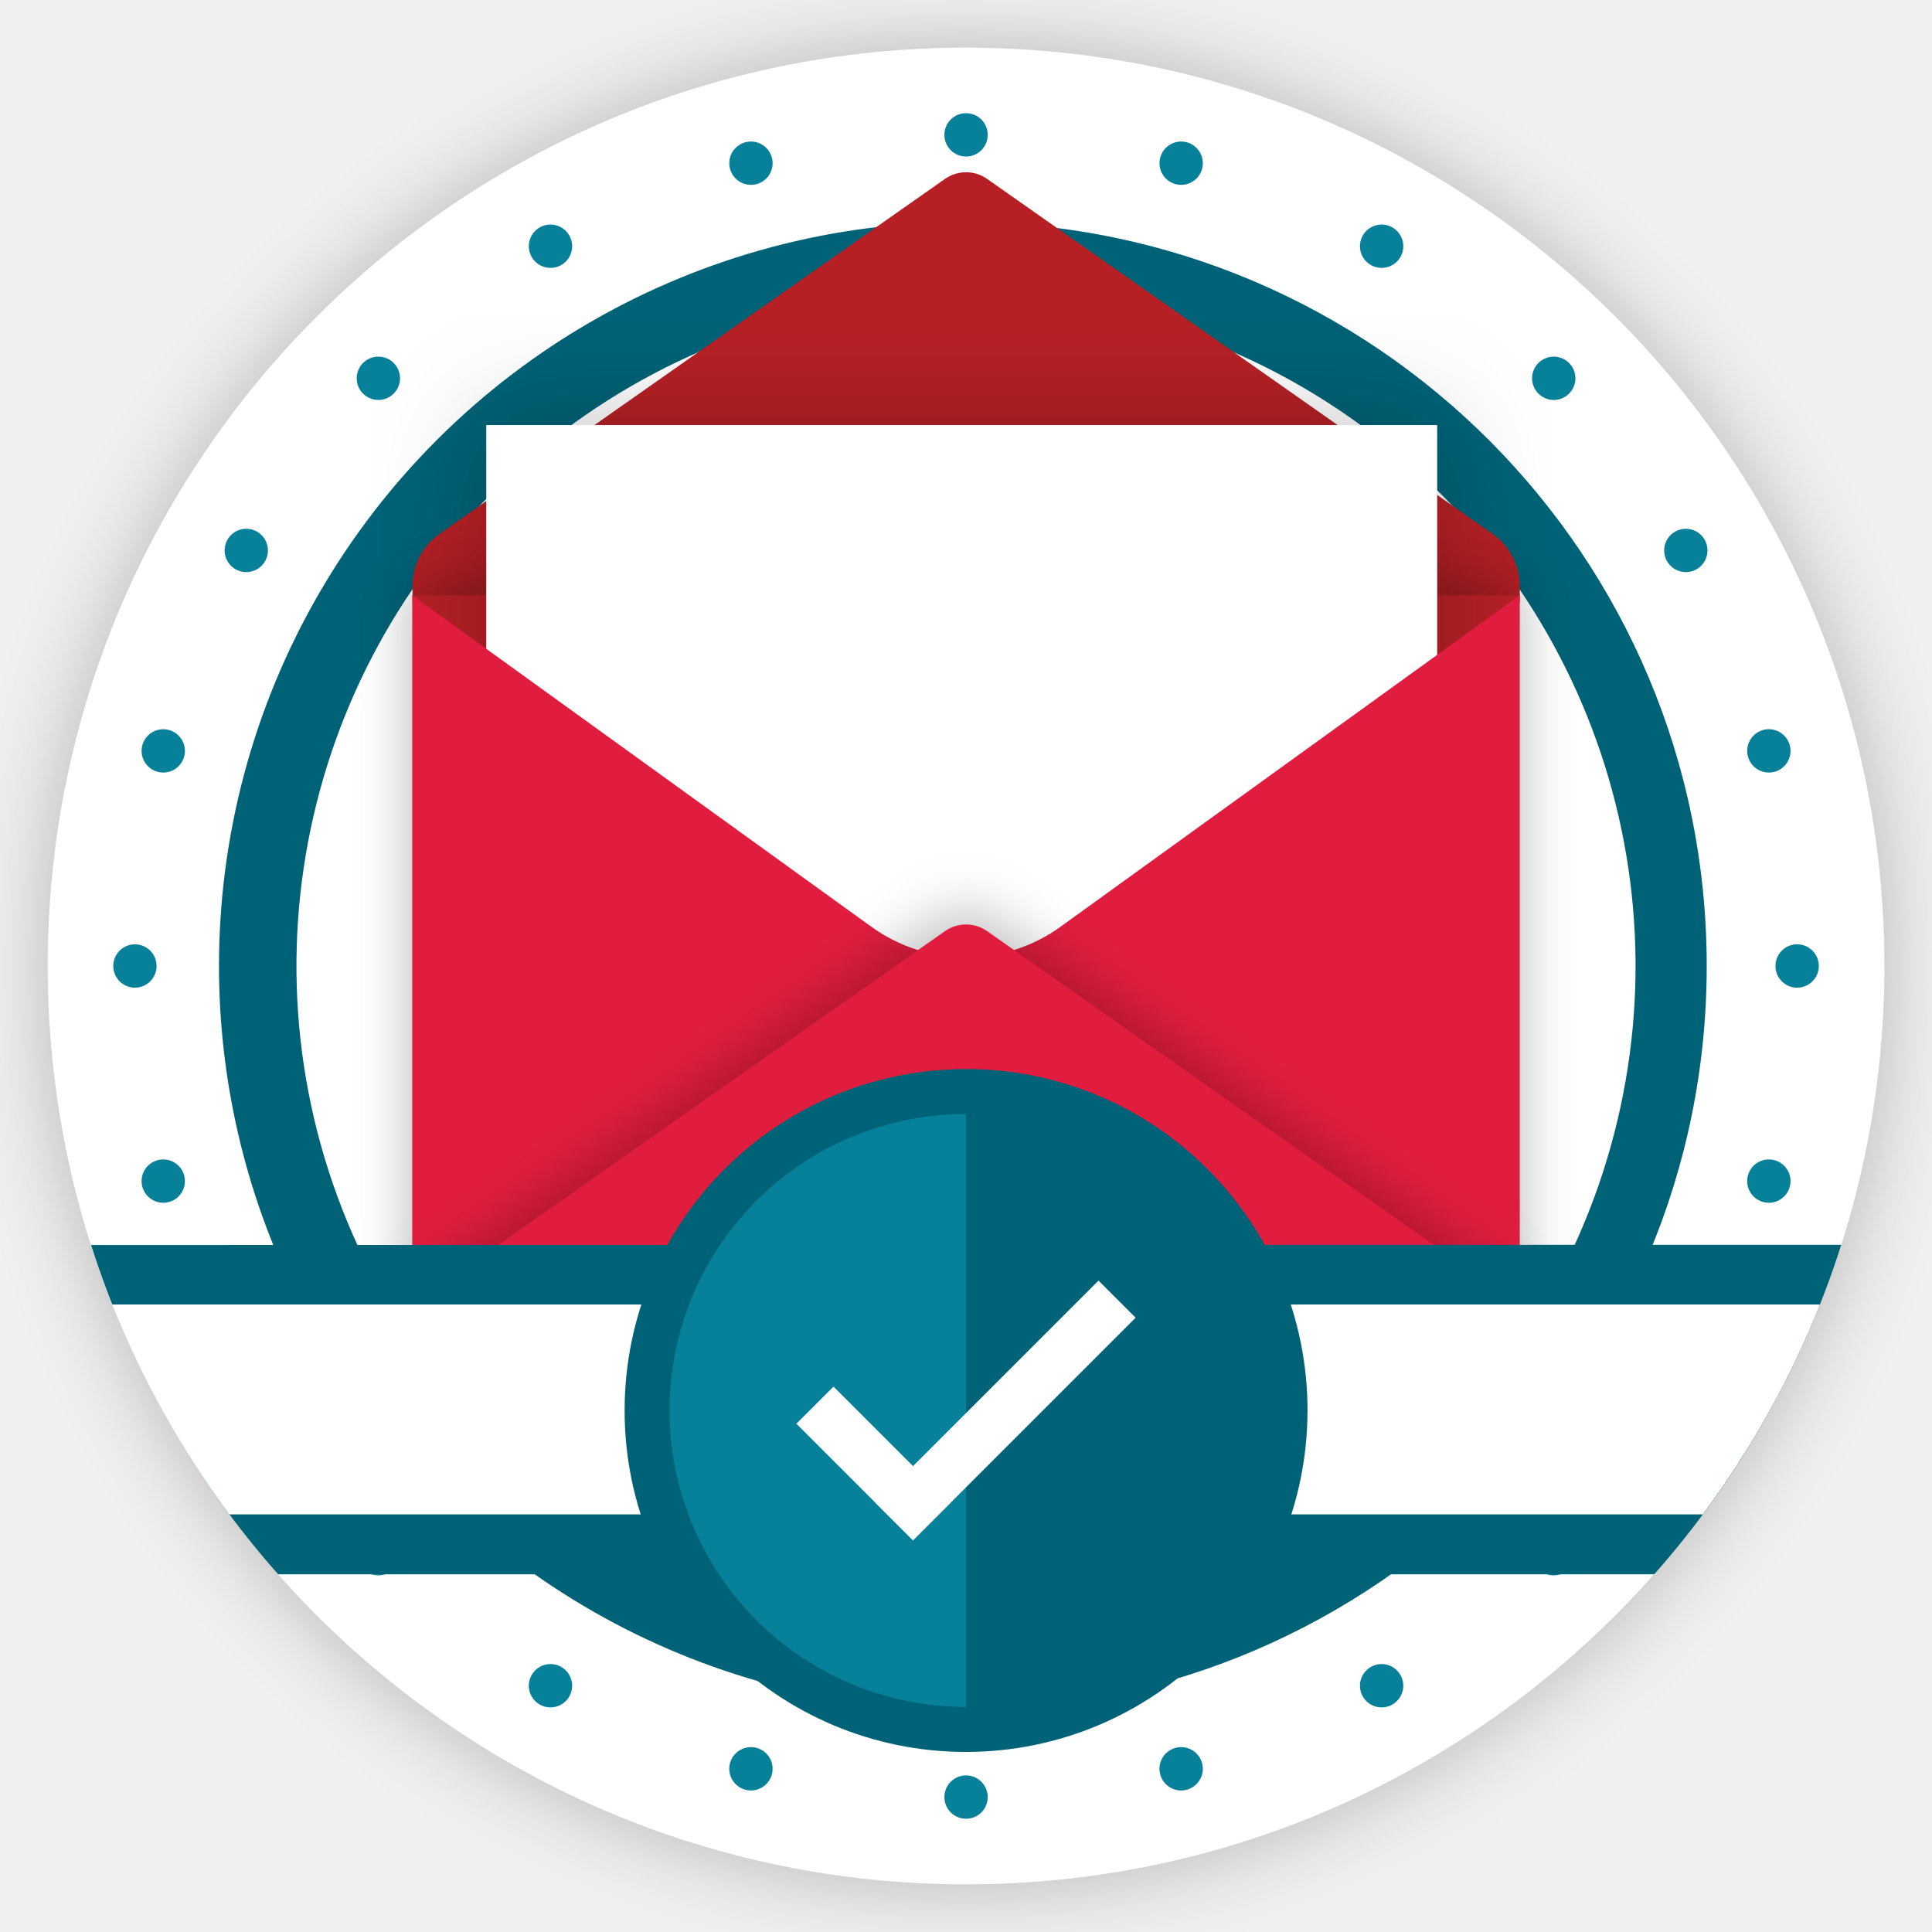
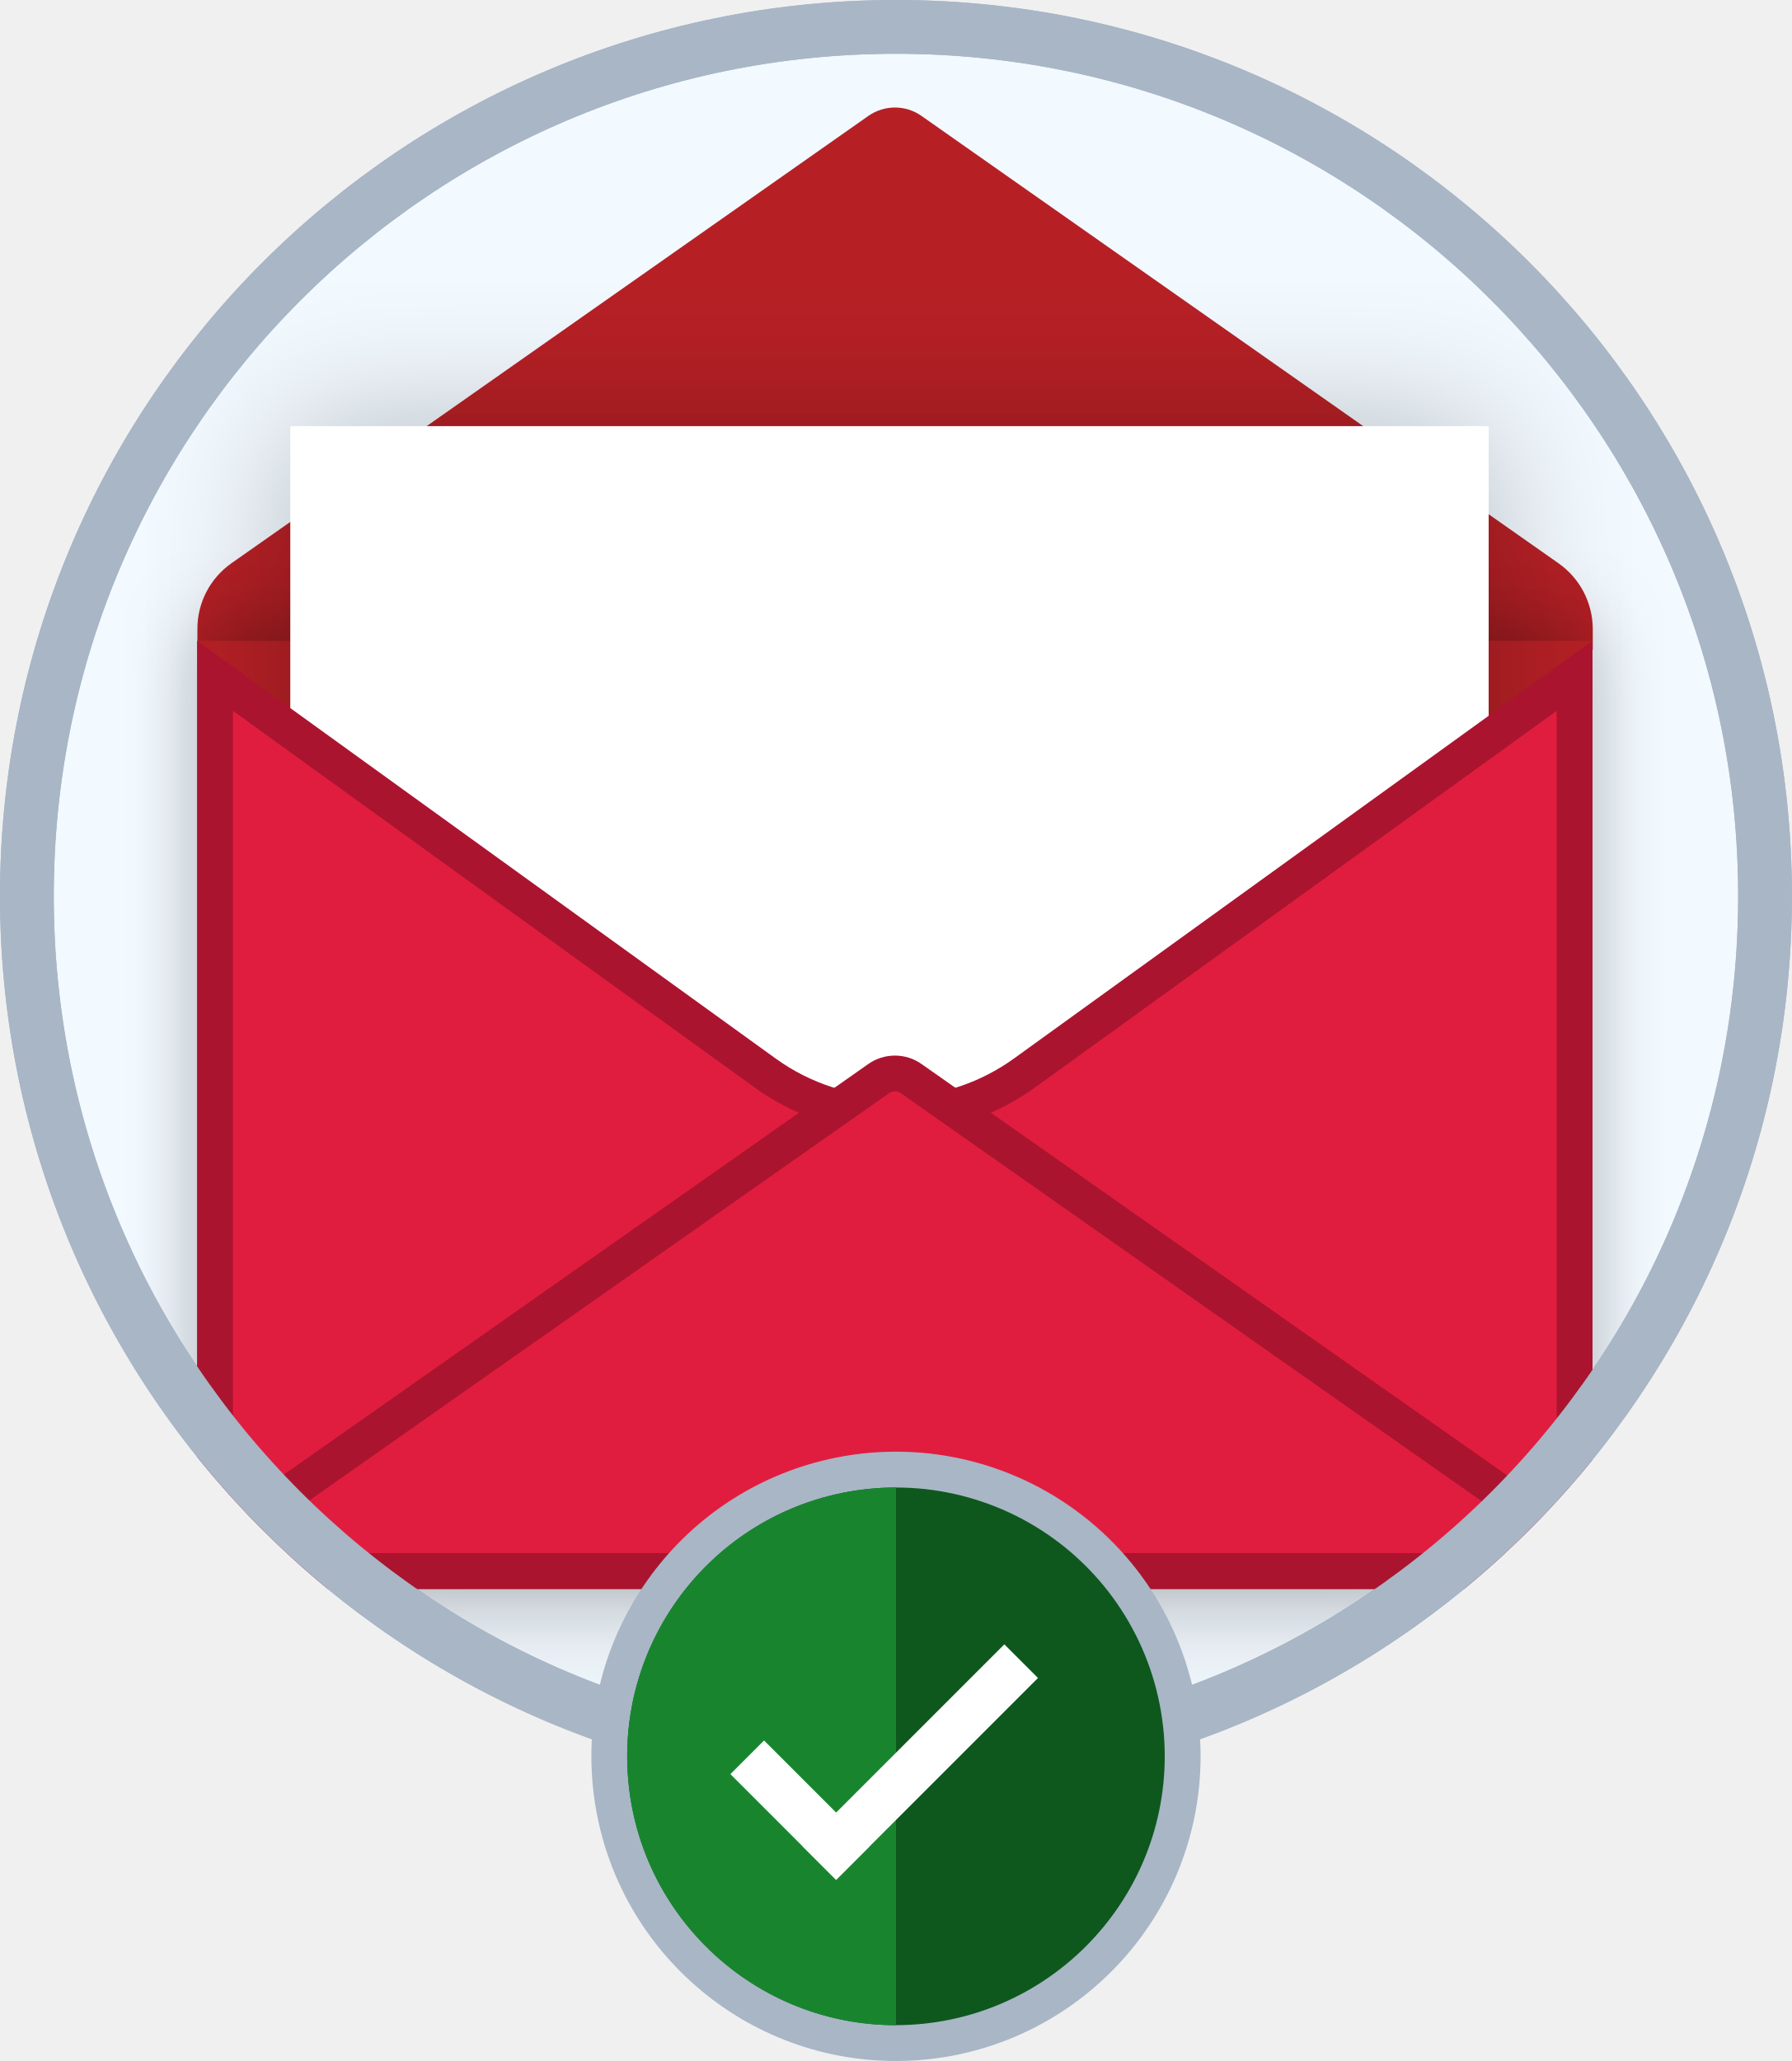
- <svg xmlns="http://www.w3.org/2000/svg" width="140" height="140" fill="none" viewBox="0 0 140 140">
-   <g clip-path="url(#a)">
+ <svg xmlns="http://www.w3.org/2000/svg" width="100" height="115" fill="none" viewBox="0 0 100 115">
+   <circle cx="50" cy="50" r="48.5" fill="#F2F9FF" stroke="#A8B6C6" stroke-width="3" />
+   <mask id="a" width="100" height="100" x="0" y="0" maskUnits="userSpaceOnUse" style="mask-type:alpha">
+     <circle cx="50" cy="50" r="50" fill="#D9D9D9" />
+   </mask>
+   <g mask="url(#a)">
+     <path fill="#B62025" d="M86.966 31.425 51.433 6.474a2.58 2.58 0 0 0-2.982 0L12.92 31.425a4.47 4.47 0 0 0-1.904 3.665v1.166h77.87V35.09a4.49 4.49 0 0 0-1.92-3.665" />
    <g filter="url(#b)">
-       <path fill="#fff" d="M70.004 136.547c36.753 0 66.547-29.794 66.547-66.547S106.757 3.453 70.004 3.453 3.457 33.247 3.457 70s29.794 66.547 66.547 66.547" />
+       <path fill="#B62025" d="M88.87 35.758H11.015V88.66H88.87z" />
    </g>
-     <path fill="#006276" d="M70.004 16.097a53.903 53.903 0 1 0 0 107.805 53.903 53.903 0 0 0 0-107.805m0 102.414a48.51 48.51 0 0 1-44.825-29.947 48.515 48.515 0 1 1 44.825 29.947" />
-     <path fill="#07819A" d="M70.004 11.343a1.57 1.57 0 1 0 0-3.141 1.57 1.57 0 0 0 0 3.141m-15.587 2.054a1.57 1.57 0 1 0 0-3.141 1.57 1.57 0 0 0 0 3.14ZM39.89 19.413a1.57 1.57 0 1 0 0-3.141 1.57 1.57 0 0 0 0 3.14Zm-12.473 9.571a1.57 1.57 0 1 0 0-3.141 1.57 1.57 0 0 0 0 3.14Zm-9.571 12.473a1.57 1.57 0 1 0 0-3.14 1.57 1.57 0 0 0 0 3.14M11.83 55.983a1.57 1.57 0 1 0 0-3.141 1.57 1.57 0 0 0 0 3.14ZM9.777 71.57a1.57 1.57 0 1 0 0-3.14 1.57 1.57 0 0 0 0 3.14m2.053 15.588a1.57 1.57 0 1 0 0-3.141 1.57 1.57 0 0 0 0 3.14Zm6.016 14.526a1.57 1.57 0 1 0 0-3.141 1.57 1.57 0 0 0 0 3.141m9.571 12.473a1.57 1.57 0 1 0 0-3.141 1.57 1.57 0 0 0 0 3.141m12.473 9.567a1.57 1.57 0 1 0 0-3.14 1.57 1.57 0 0 0 0 3.14m14.527 6.021a1.571 1.571 0 1 0-.002-3.142 1.571 1.571 0 0 0 .002 3.142m15.587 2.048a1.57 1.57 0 1 0 0-3.14 1.57 1.57 0 0 0 0 3.14m15.587-2.048a1.571 1.571 0 1 0-.001-3.142 1.571 1.571 0 0 0 .001 3.142m14.526-6.021a1.57 1.57 0 1 0 .001-3.14 1.57 1.57 0 0 0-.001 3.14m12.473-9.567a1.57 1.57 0 1 0 0-3.141 1.57 1.57 0 0 0 0 3.141m9.572-12.473a1.57 1.57 0 1 0 0-3.14 1.57 1.57 0 0 0 0 3.14m6.015-14.526a1.57 1.57 0 1 0 .001-3.141 1.57 1.57 0 0 0-.001 3.14Zm2.05-15.588a1.571 1.571 0 1 0 0-3.142 1.571 1.571 0 0 0 0 3.143Zm-2.05-15.587a1.57 1.57 0 1 0 .001-3.141 1.57 1.57 0 0 0-.001 3.14Zm-6.015-14.526a1.57 1.57 0 1 0 0-3.14 1.57 1.57 0 0 0 0 3.14m-9.572-12.473a1.57 1.57 0 1 0 .001-3.141 1.57 1.57 0 0 0-.001 3.14Zm-12.473-9.571a1.57 1.57 0 1 0 .001-3.141 1.57 1.57 0 0 0-.001 3.14Zm-14.526-6.016a1.57 1.57 0 1 0 0-3.141 1.57 1.57 0 0 0 0 3.14Z" />
-     <path fill="#B62025" d="M108.152 38.681 71.54 12.971a2.66 2.66 0 0 0-3.073 0l-36.612 25.71a4.61 4.61 0 0 0-1.962 3.777v1.201h80.237v-1.201a4.62 4.62 0 0 0-1.978-3.776Z" />
    <g filter="url(#c)">
-       <path fill="#B62025" d="M110.115 43.145H29.893v54.512h80.222z" />
+       <path fill="#fff" d="M83.076 23.778H16.2v64.88h66.876z" />
    </g>
-     <g filter="url(#d)">
-       <path fill="#fff" d="M104.144 30.802H35.236v66.851h68.908z" />
-     </g>
-     <path fill="#E11D3F" d="M110.115 97.657H29.878V43.146L63.15 67.162a11.67 11.67 0 0 0 6.845 2.21 11.7 11.7 0 0 0 6.845-2.21l33.274-24.017z" />
-     <g filter="url(#e)">
-       <path fill="#E11D3F" d="M108.152 93.193 71.54 67.48a2.66 2.66 0 0 0-3.073 0L31.855 93.193a4.61 4.61 0 0 0-1.962 3.776v.689h80.237v-.689a4.62 4.62 0 0 0-1.978-3.776" />
-     </g>
-     <path fill="#006276" d="M133.425 90.204a66.4 66.4 0 0 1-13.556 23.877H20.154A66.4 66.4 0 0 1 6.598 90.219z" />
-     <path fill="#fff" d="M131.881 94.527a66.4 66.4 0 0 1-8.495 15.211H16.622a66.4 66.4 0 0 1-8.496-15.21z" />
-     <path fill="#006276" d="M70.004 126.953a24.743 24.743 0 1 1 24.744-24.744 24.77 24.77 0 0 1-24.744 24.744" />
-     <path fill="#07819A" d="M70.004 80.724v42.97A21.487 21.487 0 0 1 54.81 87.016a21.5 21.5 0 0 1 15.193-6.292Z" />
-     <path fill="#fff" d="m82.293 95.487-2.69-2.69-16.133 16.134 2.69 2.689z" />
-     <path fill="#fff" d="m60.4 100.48-2.69 2.689 8.45 8.448 2.688-2.688z" />
+     <path fill="#E11D3F" stroke="#AB142F" stroke-width="2" d="M87.87 87.661H12v-49.95l30.706 22.167a12.32 12.32 0 0 0 7.229 2.332 12.34 12.34 0 0 0 6.829-2.056l.4-.276L87.87 37.712z" />
+     <path fill="#E11D3F" stroke="#AB142F" stroke-width="2" d="M49.943 59.9c.327 0 .646.101.913.29l.002.002 35.533 24.955.003.002a3.48 3.48 0 0 1 1.472 2.512H12.031a3.47 3.47 0 0 1 1.462-2.514h.001l35.532-24.955.002-.002c.268-.19.587-.29.915-.29Z" />
  </g>
+   <circle cx="50" cy="50" r="48.5" stroke="#A8B6C6" stroke-width="3" />
+   <path fill="#0E581E" stroke="#A8B6C6" stroke-width="2" d="M46.879 82.308A16 16 0 0 1 66 98v.001A16.02 16.02 0 0 1 50.001 114H50a16 16 0 0 1-3.121-31.692Z" />
+   <path fill="#18852E" d="M50.002 83v30.003A15 15 0 0 1 35 98.002 15 15 0 0 1 50.002 83" />
+   <path fill="#fff" d="m57.925 93.628-1.877-1.877-11.265 11.265 1.877 1.877z" />
+   <path fill="#fff" d="m42.639 97.115-1.878 1.878 5.9 5.898 1.877-1.877z" />
  <defs>
-     <filter id="b" width="145.094" height="145.095" x="-2.543" y="-2.547" color-interpolation-filters="sRGB" filterUnits="userSpaceOnUse">
-       <feFlood flood-opacity="0" result="BackgroundImageFix" />
-       <feColorMatrix in="SourceAlpha" result="hardAlpha" values="0 0 0 0 0 0 0 0 0 0 0 0 0 0 0 0 0 0 127 0" />
-       <feOffset />
-       <feGaussianBlur stdDeviation="3" />
-       <feColorMatrix values="0 0 0 0 0.004 0 0 0 0 0.004 0 0 0 0 0.004 0 0 0 0.24 0" />
-       <feBlend in2="BackgroundImageFix" result="effect1_dropShadow_227_11042" />
-       <feBlend in="SourceGraphic" in2="effect1_dropShadow_227_11042" result="shape" />
-     </filter>
-     <filter id="c" width="88.222" height="62.512" x="25.893" y="38.145" color-interpolation-filters="sRGB" filterUnits="userSpaceOnUse">
+     <filter id="b" width="85.855" height="60.903" x="7.015" y="30.758" color-interpolation-filters="sRGB" filterUnits="userSpaceOnUse">
      <feFlood flood-opacity="0" result="BackgroundImageFix" />
      <feColorMatrix in="SourceAlpha" result="hardAlpha" values="0 0 0 0 0 0 0 0 0 0 0 0 0 0 0 0 0 0 127 0" />
      <feOffset dy="-1" />
      <feGaussianBlur stdDeviation="2" />
      <feColorMatrix values="0 0 0 0 0 0 0 0 0 0 0 0 0 0 0 0 0 0 0.25 0" />
-       <feBlend in2="BackgroundImageFix" result="effect1_dropShadow_227_11042" />
-       <feBlend in="SourceGraphic" in2="effect1_dropShadow_227_11042" result="shape" />
+       <feBlend in2="BackgroundImageFix" result="effect1_dropShadow_2193_663" />
+       <feBlend in="SourceGraphic" in2="effect1_dropShadow_2193_663" result="shape" />
    </filter>
-     <filter id="d" width="84.909" height="82.852" x="27.236" y="22.802" color-interpolation-filters="sRGB" filterUnits="userSpaceOnUse">
+     <filter id="c" width="82.876" height="80.879" x="8.2" y="15.778" color-interpolation-filters="sRGB" filterUnits="userSpaceOnUse">
      <feFlood flood-opacity="0" result="BackgroundImageFix" />
      <feColorMatrix in="SourceAlpha" result="hardAlpha" values="0 0 0 0 0 0 0 0 0 0 0 0 0 0 0 0 0 0 127 0" />
      <feOffset />
      <feGaussianBlur stdDeviation="4" />
      <feColorMatrix values="0 0 0 0 0 0 0 0 0 0 0 0 0 0 0 0 0 0 0.25 0" />
-       <feBlend in2="BackgroundImageFix" result="effect1_dropShadow_227_11042" />
-       <feBlend in="SourceGraphic" in2="effect1_dropShadow_227_11042" result="shape" />
+       <feBlend in2="BackgroundImageFix" result="effect1_dropShadow_2193_663" />
+       <feBlend in="SourceGraphic" in2="effect1_dropShadow_2193_663" result="shape" />
    </filter>
-     <filter id="e" width="88.237" height="38.666" x="25.893" y="61.991" color-interpolation-filters="sRGB" filterUnits="userSpaceOnUse">
-       <feFlood flood-opacity="0" result="BackgroundImageFix" />
-       <feColorMatrix in="SourceAlpha" result="hardAlpha" values="0 0 0 0 0 0 0 0 0 0 0 0 0 0 0 0 0 0 127 0" />
-       <feOffset dy="-1" />
-       <feGaussianBlur stdDeviation="2" />
-       <feColorMatrix values="0 0 0 0 0 0 0 0 0 0 0 0 0 0 0 0 0 0 0.25 0" />
-       <feBlend in2="BackgroundImageFix" result="effect1_dropShadow_227_11042" />
-       <feBlend in="SourceGraphic" in2="effect1_dropShadow_227_11042" result="shape" />
-     </filter>
-     <clipPath id="a">
-       <path fill="#fff" d="M0 0h140v140H0z" />
-     </clipPath>
  </defs>
</svg>
